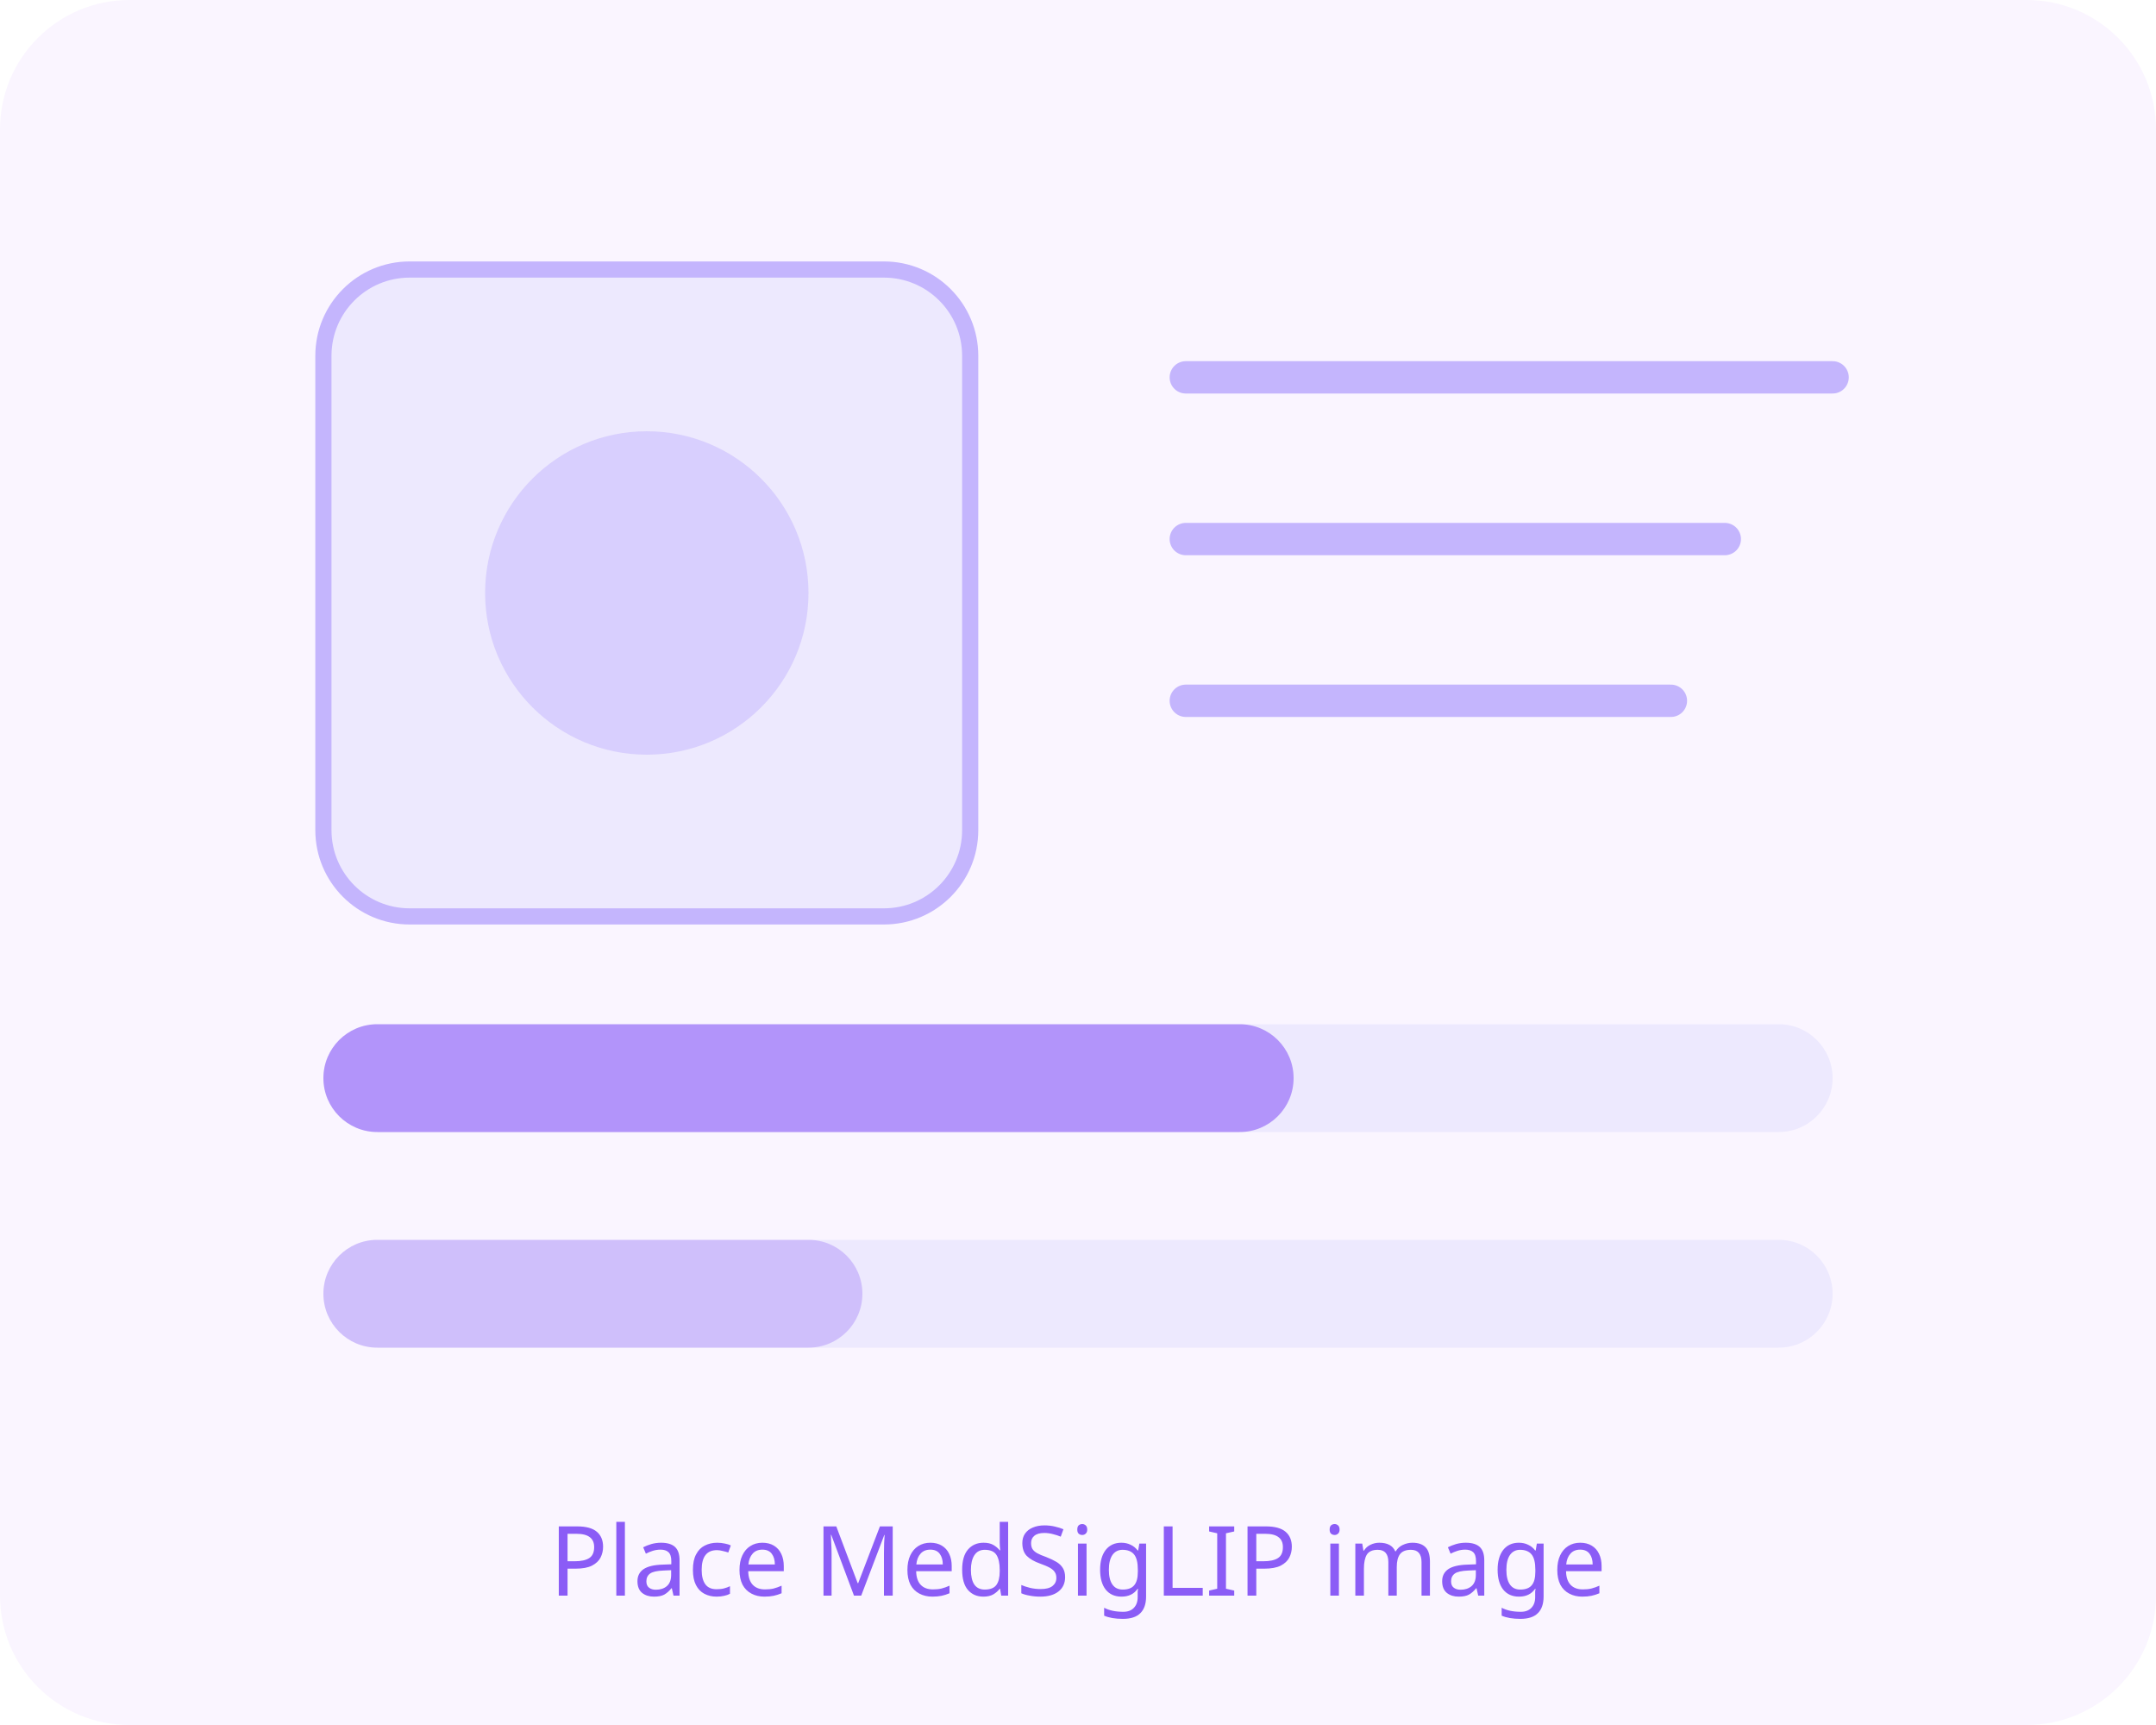
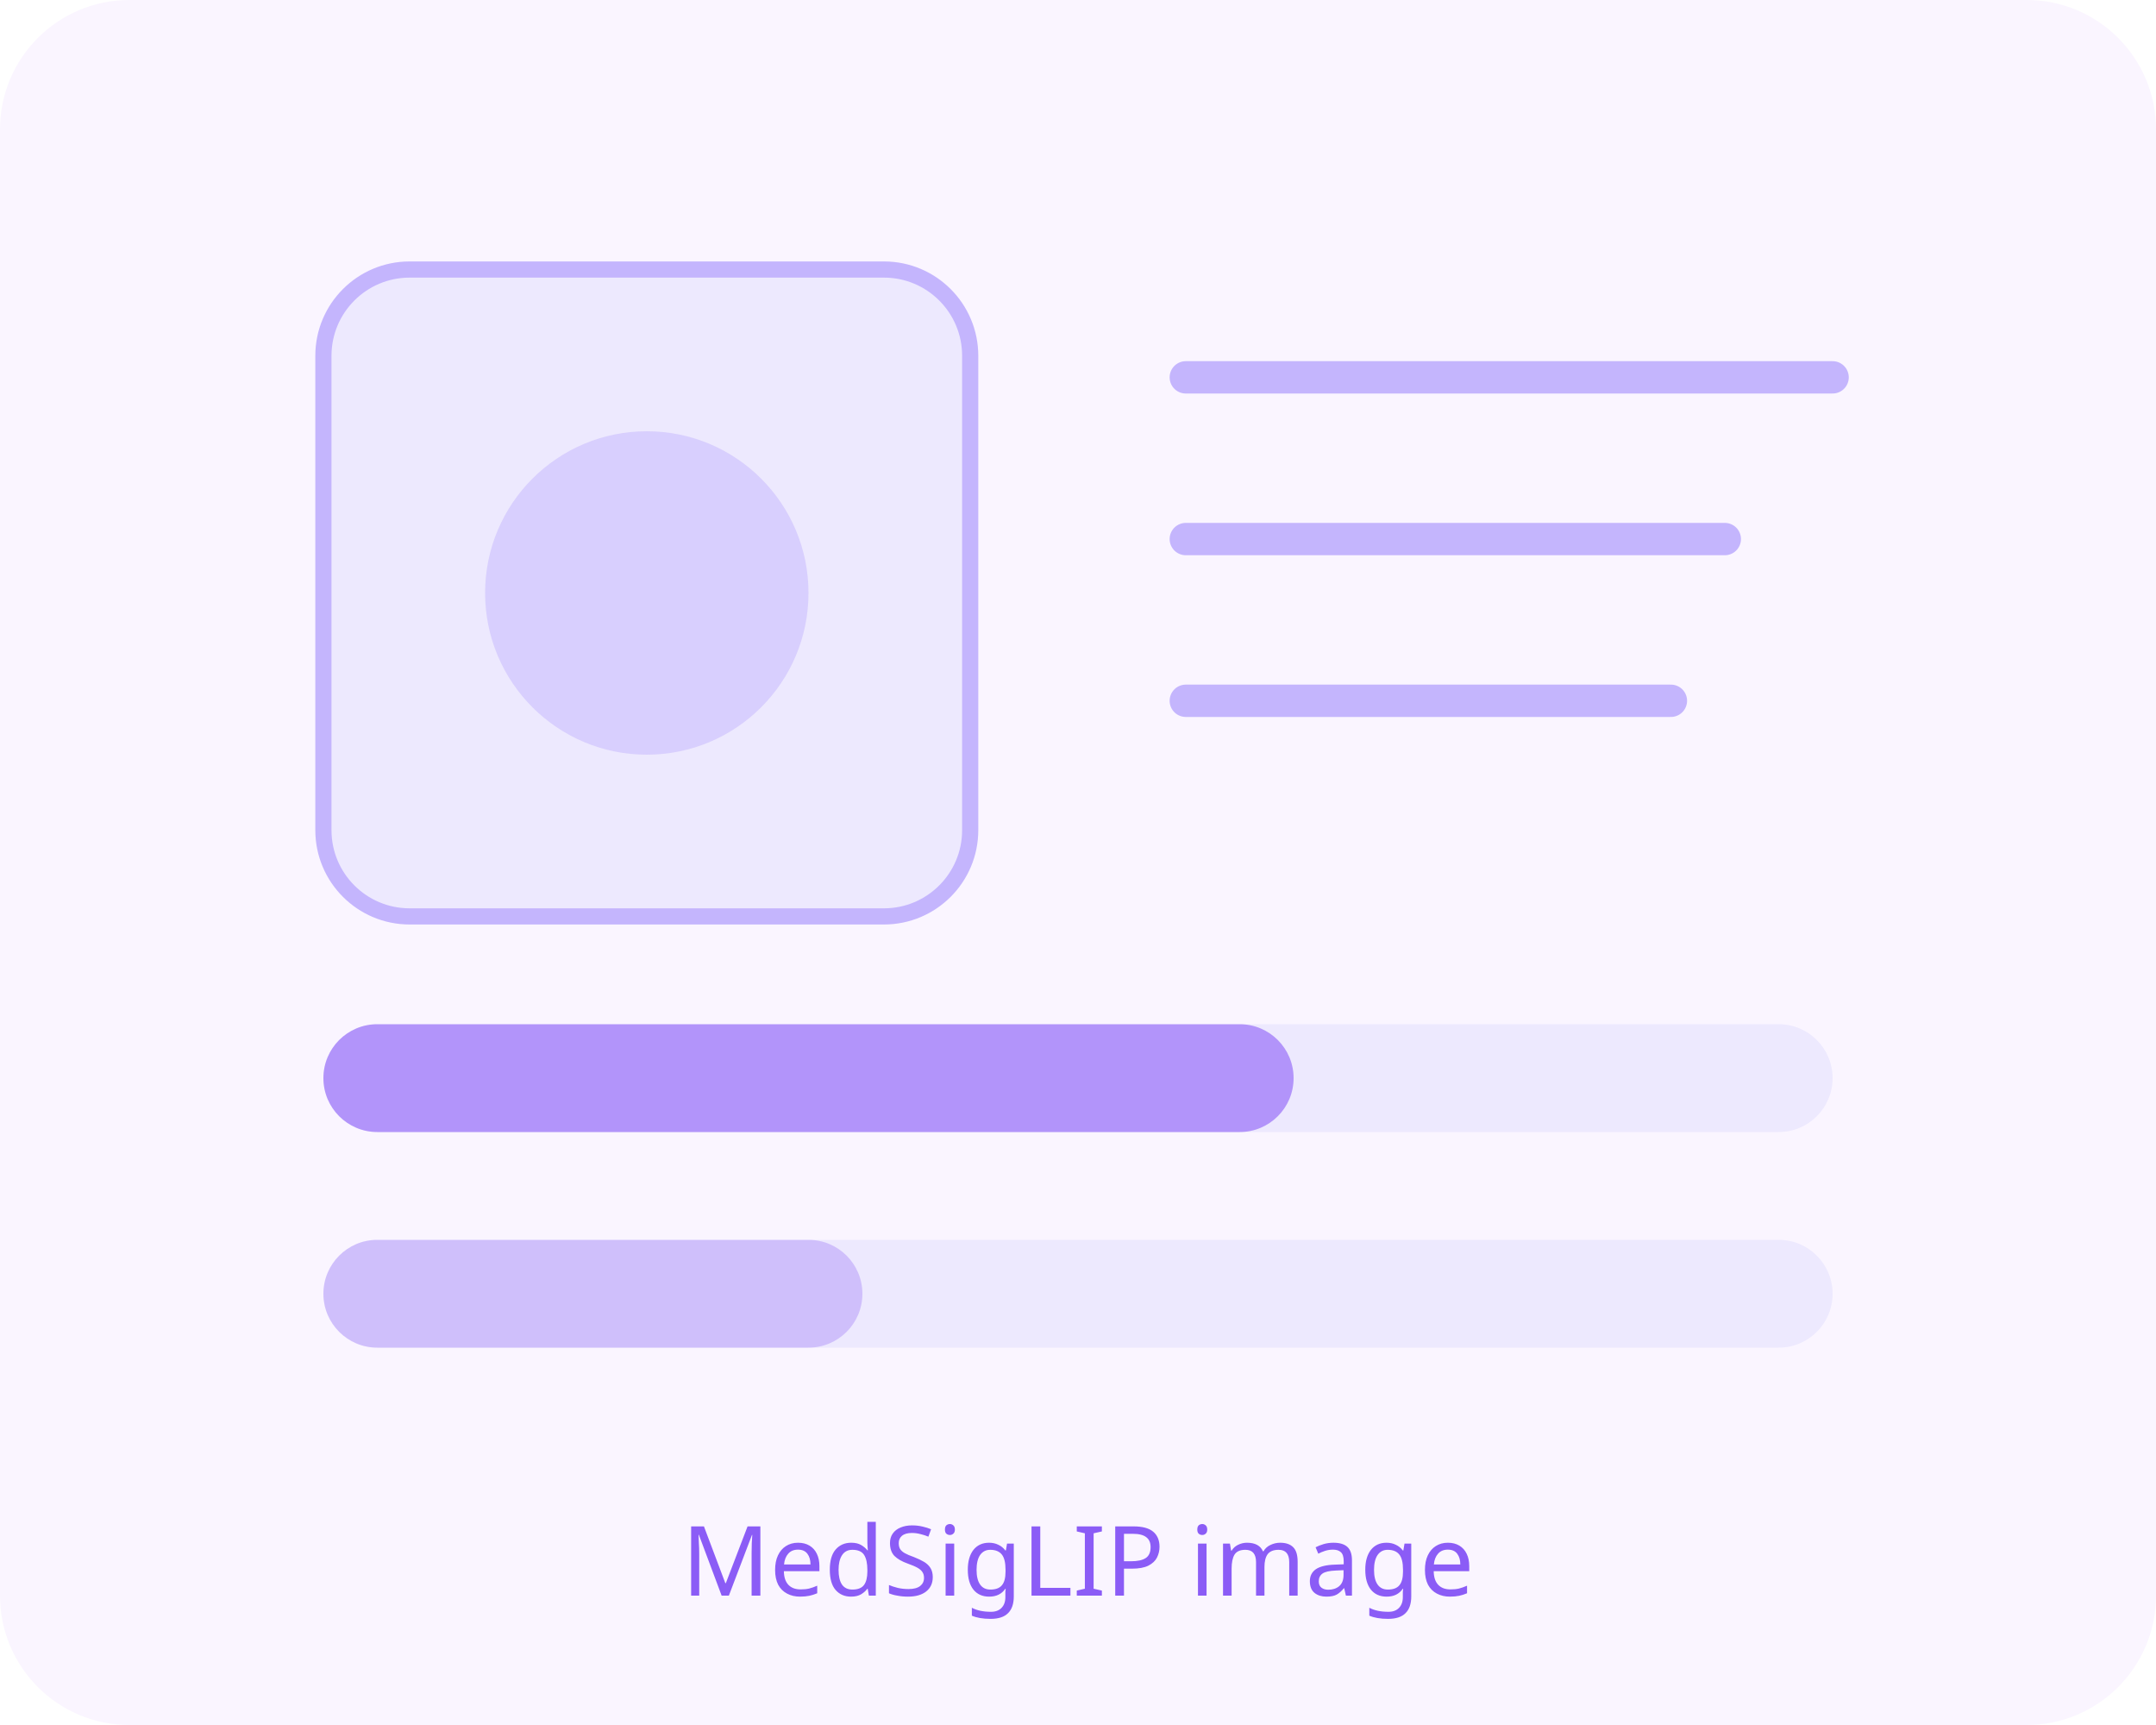
<svg xmlns="http://www.w3.org/2000/svg" width="200" height="160" fill="none" viewBox="0 0 200 160">
  <rect width="200" height="160" rx="12" fill="#faf5ff" />
  <rect x="30" y="25" width="60" height="60" rx="8" fill="#ede9fe" stroke="#c4b5fd" stroke-width="1.5" />
  <circle cx="60" cy="55" r="15" fill="#c4b5fd" opacity="0.5" />
  <path d="M110 35 H170 M110 50 H160 M110 65 H155" stroke="#c4b5fd" stroke-width="3" stroke-linecap="round" />
  <rect x="30" y="95" width="140" height="10" rx="5" fill="#ede9fe" />
  <rect x="30" y="95" width="90" height="10" rx="5" fill="#8b5cf6" opacity="0.6" />
  <rect x="30" y="115" width="140" height="10" rx="5" fill="#ede9fe" />
  <rect x="30" y="115" width="50" height="10" rx="5" fill="#8b5cf6" opacity="0.3" />
-   <text x="100" y="148" text-anchor="middle" font-family="system-ui" font-size="9" fill="#8b5cf6">Place MedSigLIP image</text>
+   <text x="100" y="148" text-anchor="middle" font-family="system-ui" font-size="9" fill="#8b5cf6">MedSigLIP image</text>
</svg>
